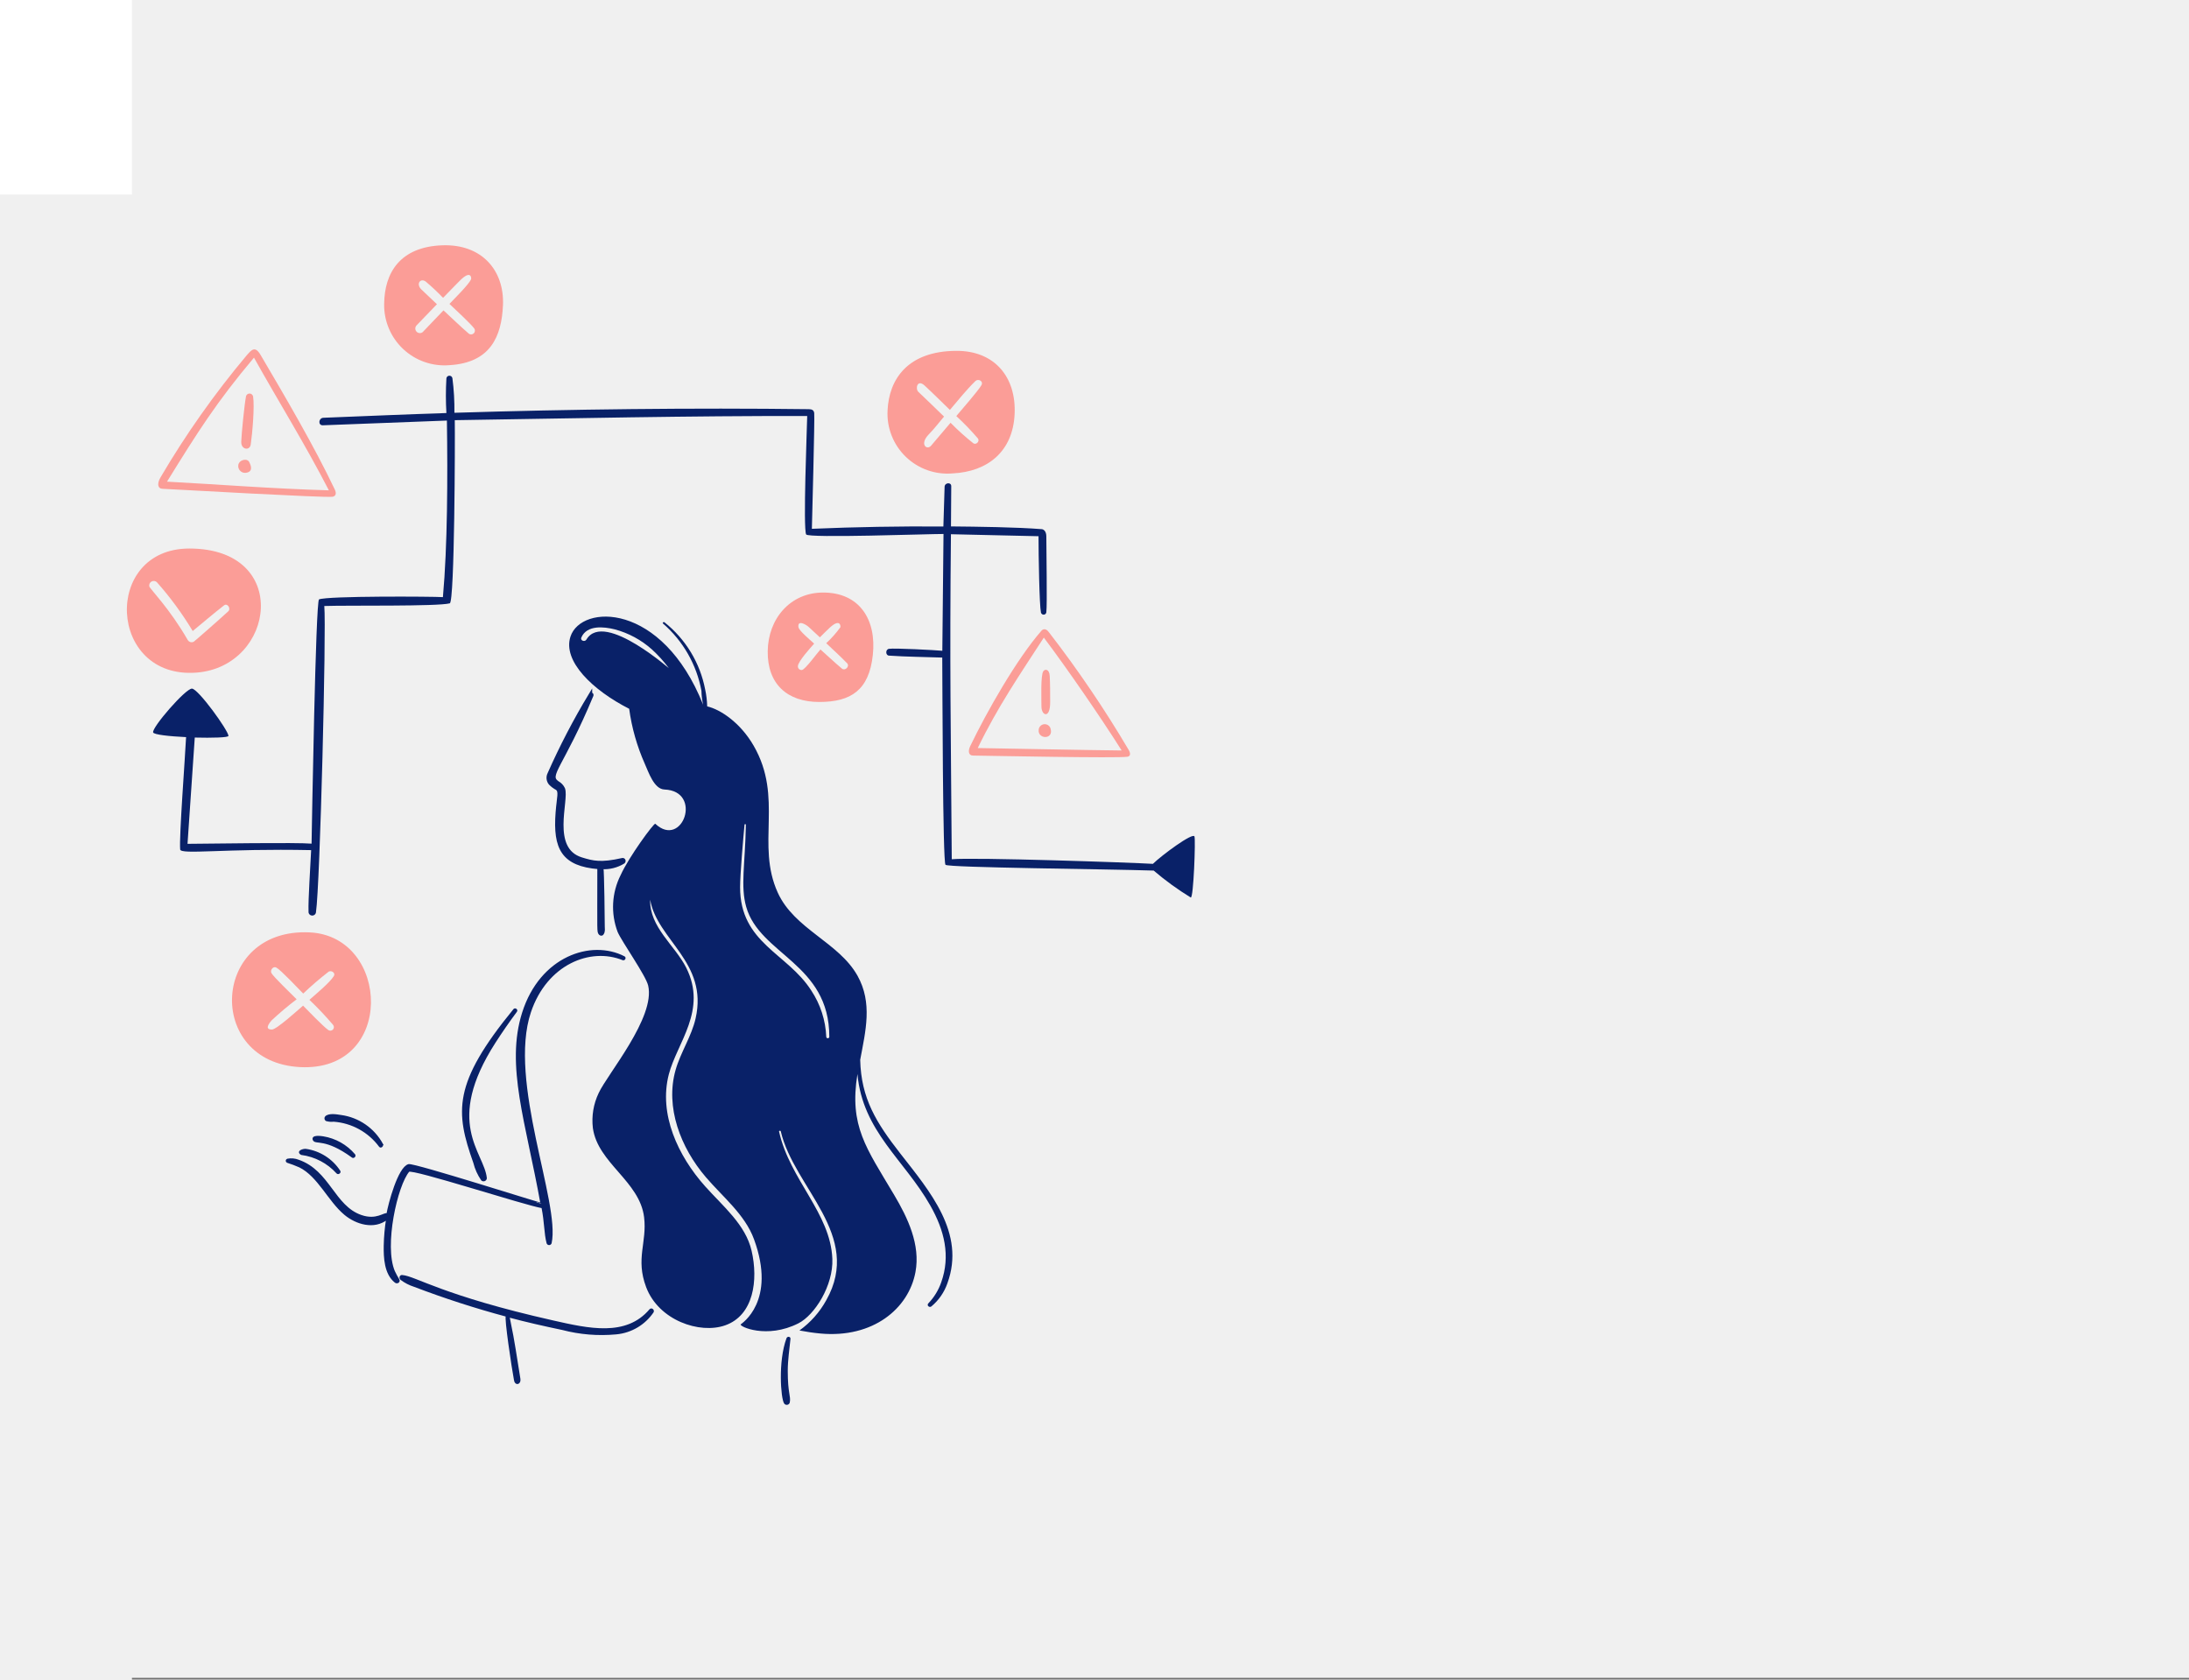
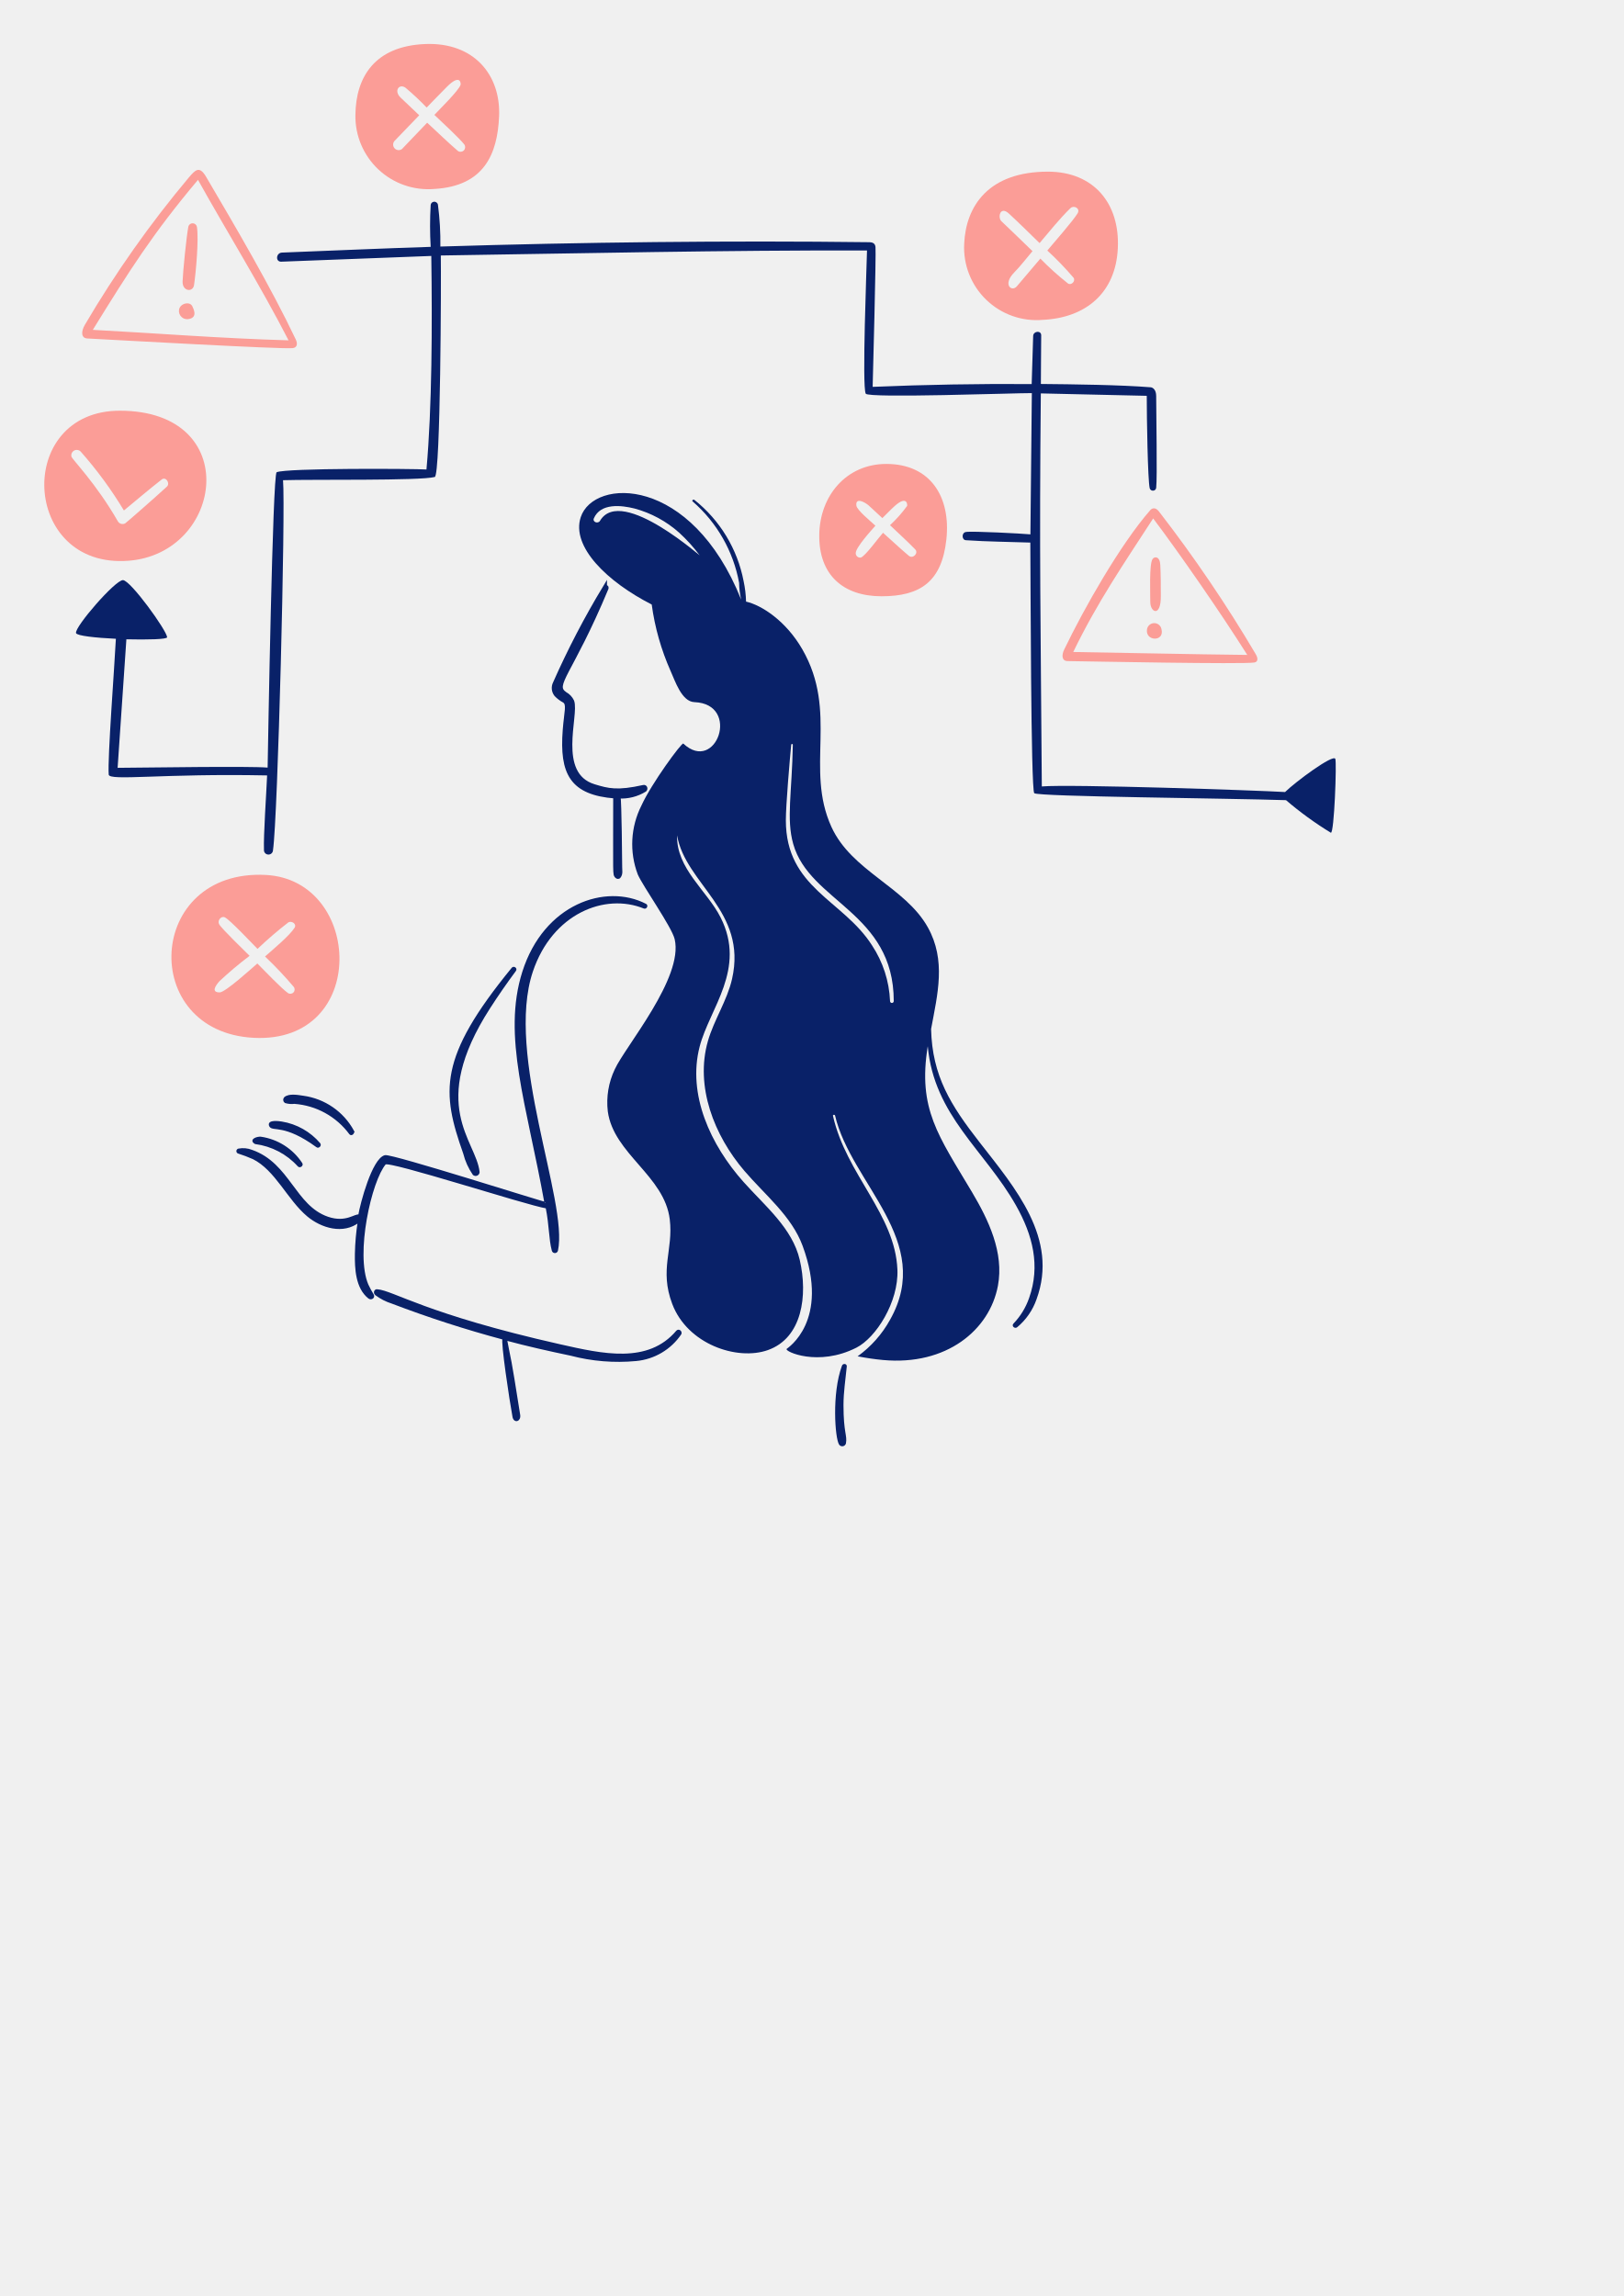
- <svg xmlns="http://www.w3.org/2000/svg" width="1294" height="993" viewBox="0 0 1294 993">
-   <g id="Group_390" data-name="Group 390" transform="translate(-30 -1769)">
-     <g id="Group_387" data-name="Group 387" transform="translate(-27.572 -59.917)">
-       <g id="Group_428" data-name="Group 428" transform="translate(0 24)">
-         <g id="Group_333" data-name="Group 333" transform="translate(73.184 179.034)">
-           <g id="Group_364" data-name="Group 364" transform="translate(59.389 1770.883)">
-             <path id="Path_230" data-name="Path 230" d="M105.662,303.792c1.26,2.124,1.2,3.847-.707,4.144-5.919.909-79.442-.534-91.172-.706-2.926,0-3.057-2.864-1.709-5.638,9.742-20.281,27.478-51.474,42.092-68.182.878-1,2.566-1.539,4.273.747A673.471,673.471,0,0,1,105.662,303.792Zm-53.14-11.924c-.738,5.768,8.715,6.028,7.093-.255a3.587,3.587,0,0,0-7.093.255ZM54.146,278.3c0,5.3,5.277,7.605,5.158-2.928,0-5.064,0-10.129-.258-15.175-.212-4.271-2.862-4.271-3.824-2.795C53.59,259.945,54.157,274.262,54.146,278.3Zm47.412,25.919c-12.693-20.17-33.312-49.935-46-66.731-14.49,22.347-27.315,41-39.061,65.3C43.738,303.214,74.294,303.918,101.558,304.221Z" transform="translate(486.488 -5.515)" fill="#fb9d97" />
-             <path id="Path_231" data-name="Path 231" d="M407.714,113.176c14.422,24.508,31.816,54.145,43.865,79.572,1.2,2.5.429,4.079-1.5,4.273-5.16.607-88.458-4.1-100.423-4.723-2.883-.151-3.2-3.227-1.068-6.8a527.752,527.752,0,0,1,50.766-71.929C402.42,110.034,404.445,107.621,407.714,113.176ZM394.529,178.3a4.023,4.023,0,0,0,5.13,4.424c4.273-.963,1.623-5.516,1.518-5.834C400.15,173.843,394.966,175.057,394.529,178.3Zm4.594-40.81c-.935,4.637-2.692,22.2-2.844,26.987s5.023,5.448,5.6,1.687c.942-6.41,2.371-22.5,1.391-28.483a2.146,2.146,0,0,0-4.146-.191Zm48.953,55.723c-14.061-27.315-30.022-52.882-44.272-78.459-22.115,26.3-33.312,44.008-51.411,73.332C382.052,189.649,414.616,192.256,448.077,193.216Z" transform="translate(-328.669 -48.312)" fill="#fb9d97" />
-             <path id="Path_232" data-name="Path 232" d="M416.97,197.166c60.487.039,50.746,69.72,4.273,73.356C368.679,274.622,365.432,197.135,416.97,197.166Zm-23.695,22.392c.3,1.387,11.943,12.947,22.69,31.646a2.653,2.653,0,0,0,3.6,1.041c.545-.3,15.131-13.1,20.4-17.965,1.708-1.582-.492-5.087-2.54-3.484-6.283,4.892-12.333,10.086-18.484,15.151a195.631,195.631,0,0,0-21.157-28.833,2.671,2.671,0,0,0-4.5,2.455Z" transform="translate(-380.017 -17.86)" fill="#fb9d97" />
-             <path id="Path_233" data-name="Path 233" d="M377.86,365.446c47.5,2.413,50.6,82.5-5.808,79.636S319.318,362.469,377.86,365.446Zm-22.5,57.435c2.732,0,15.533-11.645,18.417-14.142,3.526,3.522,11.71,12.14,14.957,14.443a2.095,2.095,0,0,0,2.82-3.035,188.063,188.063,0,0,0-14.016-14.83c3.89-3.438,12.009-10.191,14.421-14.015,1.215-1.9-1.389-3.569-3.009-2.671A194.68,194.68,0,0,0,373.866,401.6c-2.35-2.37-13.332-14.058-15.9-15.384-1.86-.963-3.759,1.518-2.929,3.2,1.133,2.247,12.82,13.355,14.957,15.58a180.43,180.43,0,0,0-14.807,12.476c-1.921,2.195-4.058,5.4.173,5.4Z" transform="translate(-269.631 40.825)" fill="#fb9d97" />
-             <path id="Path_234" data-name="Path 234" d="M347.666,99.745c-.812,18.271-7.284,33.952-31.579,35.386a35.648,35.648,0,0,1-38.654-36.2c.194-18.589,9.507-33.689,34.186-34.657C335.268,63.354,348.578,79.255,347.666,99.745Zm-47.155,15.533,11.994-12.541c5.023,4.616,9.9,9.423,15.085,13.867a2.267,2.267,0,0,0,3.1-3.183c-2.35-3.057-11.281-11.281-14.656-14.507,2.123-2.309,11.985-11.924,12.82-14.743.147-.492,0-5.664-6.677,1-3.339,3.339-6.6,6.774-9.913,10.149a136.522,136.522,0,0,0-10.237-9.593c-3.1-2.348-6.007,1.348-2.541,4.7,3.035,2.926,6.089,5.791,9.146,8.675l-12.052,12.522a2.7,2.7,0,0,0,3.946,3.7Z" transform="translate(-125.345 -64.239)" fill="#fb9d97" />
-             <path id="Path_235" data-name="Path 235" d="M61.837,145.731c.813-18.247,11.752-35.206,40.919-35.206,22.264,0,35.206,15.384,34.185,37.391S121.16,181.975,100.3,182.98a35.45,35.45,0,0,1-38.46-37.248Zm18.21-10.962c5.118,4.8,10.106,9.742,15.175,14.617-2.993,3.482-5.749,7.2-8.974,10.467-5.791,5.939-1.153,9.657,1.323,6.732q5.738-6.766,11.5-13.548a141.7,141.7,0,0,0,13.5,12.158c1.646,1.11,3.87-1.238,2.714-2.819a152.311,152.311,0,0,0-12.82-13.291c3.162-3.761,12.82-14.808,14.828-18.21,1.433-2.479-1.9-4.06-3.5-2.522-5.257,5.087-10.3,11.455-15.109,17.093-4.956-4.807-9.87-9.712-14.957-14.4-4.325-4.009-5.645,1.884-3.684,3.727Z" transform="translate(387.837 -48.089)" fill="#fb9d97" />
-             <path id="Path_236" data-name="Path 236" d="M153.047,216.46c21.643,0,31.6,16.194,29.357,36.921s-12.819,27.779-31.688,27.779S120.062,270.6,120.27,251.244,133.623,216.46,153.047,216.46ZM140.6,262.227c2.125-.639,8.547-9.572,10.836-12.116,4.273,3.782,8.331,7.672,12.669,11.3,1.924,1.6,4.855-1.365,3.055-3.183-3.945-4.079-8.195-7.891-12.307-11.815a64.908,64.908,0,0,0,8.355-9.409c.213-.577,0-5.363-6.027,0-2.124,1.9-4.036,3.972-6.07,5.939l-6.58-6.092c-1.86-1.708-6.677-4.273-6.112,0,.258,2.125,6.709,7.415,9.3,9.809-1.775,2.01-9.712,10.685-9.615,13.418a2.126,2.126,0,0,0,2.068,2.181,2.094,2.094,0,0,0,.44-.035Z" transform="translate(258.558 -11.129)" fill="#fb9d97" />
-             <path id="Path_241" data-name="Path 241" d="M98.129,335.165c-.245-3.4-17.841-27.778-21.575-27.923S52.768,330.234,53.6,333.137c.371,1.326,9.561,2.311,19.476,2.781-.624,12.819-4.141,58.715-3.5,66.4.285,3.248,26.31-.641,77.429.407-.4,9.166-1.809,29.379-1.543,36.323a2.161,2.161,0,0,0,1.971,2.351,2.194,2.194,0,0,0,2.425-1.911c.006-.054.01-.106.011-.159,2.382-15.9,6.169-167.007,4.913-180.937,13.75-.471,67.248.343,74.176-1.582,2.864-.766,3.152-97.475,2.952-108.285,69.344-1.047,138.484-2.607,208.334-2.459-.156,7.631-2.5,66.467-.625,70.021,1.214,2.285,72.714-.321,81.2-.279q-.346,34.532-.7,69.059c-3.944-.386-28.481-1.687-31.555-1.153-2.189.382-2.024,3.888,0,4.014,10.491.728,21.024.772,31.512,1.153.131,15.385.241,120.816,1.915,122.527s94.623,2.471,123.07,3.413a169.389,169.389,0,0,0,21.909,15.918c1.673.608,2.93-34.6,2.19-36.115C668.133,392.2,649.8,405.76,644.6,410.846c-13.352-.813-105.531-3.926-118.906-2.729-.549-78.142-1.276-113.98-.484-192.162l51.779,1.178c0,11.087.485,40.766,1.433,45.146a1.61,1.61,0,0,0,1.91,1.2,1.578,1.578,0,0,0,1.264-1.368c.573-4.766,0-35.6,0-44.87,0-3.035-1.565-4.125-2.6-4.273-14.96-1.2-38.118-1.476-53.763-1.624,0-7.5.131-15.342.156-23.8,0-2.5-3.834-2.124-3.924.343-.314,9.573-.53,16.559-.726,23.5q-38.87-.275-77.736,1.366c.154-5.791,1.74-65.275,1.387-68.374-.2-1.665-1.167-2.327-3.13-2.348-68.523-.857-141.016,0-209.565,2.125a142.776,142.776,0,0,0-1.188-20.449,1.78,1.78,0,0,0-2.039-1.447,1.752,1.752,0,0,0-1.511,1.6,174.133,174.133,0,0,0,0,20.449c-23.884.769-44.951,1.709-72.711,2.8-2.929.128-3.261,4.574-.313,4.443l73.325-2.8c.485,33.567.375,74.037-2.361,104.4-5.837-.407-68.611-.768-73.236,1.348-1.982.911-4.209,133.777-4.407,144.4-9.121-.792-57.838,0-73.329.107l4.282-62.837C88.475,336.427,98.2,336.191,98.129,335.165Z" transform="translate(-38.075 -45.106)" fill="#092168" />
-           </g>
-           <g id="Group_535" data-name="Group 535" transform="translate(143.789 1878.822)">
-             <path id="Path_801" data-name="Path 801" d="M55.491,508.038c-6.371-16.911.616-26.3-1.2-41.31C51.7,445.4,26.872,434.753,24.006,413.984a37.63,37.63,0,0,1,3.421-20.655c5.12-11.183,33.685-44.716,29.268-63.57-1.406-6.013-15.566-25.9-18.048-31.686a41.782,41.782,0,0,1,1.806-33.689c4.812-10.643,19.652-30.88,20.454-30.28,16.044,15.041,28.28-19.386,5.413-20.256-6.215-.236-9.438-10.419-11.631-15.239a119.446,119.446,0,0,1-9.221-32.488C23.8,155.1,6,137.86,10.775,123.409,17.111,104.194,64.75,102.67,89.184,163.7a40.848,40.848,0,0,1-1-8.222,69.23,69.23,0,0,0-22.666-39.714c-.6-.4.2-1.2.8-.8a66.766,66.766,0,0,1,24.065,39.706,53.943,53.943,0,0,1,1.2,10.027c7.819,1.8,19.6,9.6,27.474,23.263,17.789,30.88,1.251,58.256,14.235,86.832,9.864,21.7,36.057,29.329,47.134,49.129,9.031,16.151,4.789,32.613,1.608,49.734C182.569,396.64,191.673,411,205.7,429c17.42,22.366,38.771,46.993,27.873,76.805a31.012,31.012,0,0,1-9.431,13.634c-1.2,1-3.01-.6-1.806-1.805a34.209,34.209,0,0,0,7.6-12.433c5.6-15.759,1.825-30.747-6.42-45.321-15.307-27.068-40.026-43.831-43.116-77.809-4.968,30.789,5.219,43.659,21.666,71.392,8.07,13.608,15.672,29.481,12.635,45.72-4.048,21.666-25.178,39.151-56.15,36.3-4.212-.38-8.222-1-12.433-1.8a54.242,54.242,0,0,0,15.843-17.865c21.784-38.581-19.063-66.4-26.874-99.866-.2-.6-1.2-.4-1,.2,6.416,28.577,30.409,48.111,31.485,75.2.627,15.794-10.468,33.233-20.051,38.1-18.713,9.5-35.3,1.8-34.092.6.38-.4,21.328-13.589,7.819-50.334-5.386-14.653-18.4-24.92-28.474-36.7-14.889-17.405-24.133-41.329-17.865-63.368,2.976-10.438,9.423-19.857,11.833-30.481,7.545-33.26-22.807-46.373-26.87-70.191-.43,16.307,14.592,26.95,21.256,40.109C91.9,344.317,73.751,363.517,68.9,382.26c-6.082,23.445,5.367,48.168,21.457,66.177,10.6,11.859,23.9,22.651,27.474,38.1,4.022,17.4,1.235,38.212-15.642,44.119C87.177,535.942,62.926,527.774,55.491,508.038Zm13.235-366.2a78.52,78.52,0,0,0-9.83-10.829A53.922,53.922,0,0,0,37.04,119.178c-6.416-1.6-16.569-2.775-19.853,4.812-.787,1.813,2.041,2.832,3.007,1.2C30.765,107.376,72.181,145.3,68.726,141.836Zm84.422,190.914a53.429,53.429,0,0,1,8.826,27.273.9.9,0,0,0,1.806,0c0-43.416-41.117-48.464-49.133-76.809-3.467-12.247-.62-25.045-.2-48.529a.4.4,0,1,0-.8,0c-.711,7.6-2.608,29.314-2.608,36.9C111.036,304.79,138.974,310.476,153.149,332.751Z" transform="translate(167.06 0)" fill="#092168" />
-             <path id="Path_802" data-name="Path 802" d="M137.151,135.949a.452.452,0,0,1,.8.4c-17.717,42.527-26.84,47.24-20.252,51.737a8.088,8.088,0,0,1,3.421,3.611c2.509,6.8-8.476,35.628,10.643,41.512,6.865,2.113,11.506,3.269,24.262.4.81-.182,1.2.8.6,1.4a21.89,21.89,0,0,1-12.836,3.212c.513,2.551.8,32.062.8,34.693,0,1.6.4,3.007-.6,4.409-.2.4-.8.2-1,0-1.11-1.33-.8.76-.8-39.1-21.248-1.638-26.307-11.251-24.665-32.488.722-9.313,2.113-12.513-.2-14.239a16.014,16.014,0,0,1-4.01-3.007,5.223,5.223,0,0,1-.6-5.618,415.72,415.72,0,0,1,24.437-46.925Z" transform="translate(52.509 21.73)" fill="#092168" stroke="#092168" stroke-width="2" />
-             <path id="Path_806" data-name="Path 806" d="M63.9,336.5c.2-.8,1.6-.8,1.4.2-.6,6.215-1.6,12.43-1.6,18.85,0,13.684,1.927,14.843,1.2,18.648a1.357,1.357,0,0,1-2.406.4C60.584,371.734,58.923,350.08,63.9,336.5Z" transform="translate(242.071 201.998)" fill="#092168" stroke="#092168" stroke-width="1" />
-             <path id="Path_807" data-name="Path 807" d="M220.959,283.983c.38.81-.783,1.988-1.4,1.2a37.251,37.251,0,0,0-27.273-15.041,10.734,10.734,0,0,1-4.413-.38,1.342,1.342,0,0,1-.2-2.007c2.007-1.8,6.412-.954,8.826-.6a32.819,32.819,0,0,1,24.464,16.828Z" transform="translate(-154.428 139.61)" fill="#092168" stroke="#092168" stroke-width="1" />
-             <path id="Path_808" data-name="Path 808" d="M196.091,275.287c-1.243-2.589,4.413-1.8,5.614-1.6A30.755,30.755,0,0,1,220.156,284.1c.6.8-.6,1.806-1.2,1.205C203.116,273.732,197.262,277.716,196.091,275.287Z" transform="translate(-170.068 145.706)" fill="#092168" stroke="#092168" stroke-width="1" />
-             <path id="Path_809" data-name="Path 809" d="M222.595,291.1a34.507,34.507,0,0,0-21.054-11.023c-2.809-1.6,1.2-2.79,2.608-2.608A28.668,28.668,0,0,1,224,290.1C224.6,290.9,223.2,291.9,222.595,291.1Z" transform="translate(-182.736 149.338)" fill="#092168" stroke="#092168" stroke-width="1" />
-             <path id="Path_810" data-name="Path 810" d="M146.4,371.288c-9.624-8.051-15.55-22.514-26.672-28.075a74.91,74.91,0,0,0-7.42-2.809.76.76,0,0,1,.2-1.4,11.544,11.544,0,0,1,6.416.6c18.245,6.355,20.906,27.117,37.1,32.69,9.183,3.159,13.707-1.87,15.444-1,.992-5.968,6.739-27.524,12.631-29.078,3.083-.813,78.409,23.244,78.409,22.86-8.6-47.894-20.754-81.655-10.826-112.893,10.457-32.914,40.36-42.907,59.757-32.887.8.411.2,1.6-.6,1.4-19.45-7.925-45.366,2.562-54.949,31.082C242.108,292.8,273.292,364.731,268.123,388.34a1.045,1.045,0,0,1-2.007,0c-1.52-5.7-1.209-12.053-3.007-21.054-10.449-1.745-77.007-23.464-79.014-21.461-7.1,8.286-15.132,44.173-8.621,59.362A48.88,48.88,0,0,0,178.082,410c.783,1.216-.8,2.2-1.806,1.4-6.181-4.862-6.519-14.444-6.42-21.457a116.8,116.8,0,0,1,1.406-15.843C163.642,380.111,153.052,376.857,146.4,371.288Z" transform="translate(-101.923 93.615)" fill="#092168" stroke="#092168" stroke-width="1" />
-             <path id="Path_811" data-name="Path 811" d="M104.221,316.718c7.709.593,23.635,12.08,89.238,26.87,20.819,4.694,43.238,9.864,57.355-6.819.8-.8,2,.2,1.6,1.2a29.45,29.45,0,0,1-21.666,12.832,91.641,91.641,0,0,1-31.887-2.6c-10.643-2.227-21.256-4.615-31.682-7.424,2.436,13.007,1.357,4.793,6.416,36.9.441,2.8-2.406,3.611-2.809.6-1.414-7.541-5.827-36.871-4.812-37.9a556.78,556.78,0,0,1-54.546-17.649,26.554,26.554,0,0,1-7.819-4.01C102.621,317.915,103.218,316.512,104.221,316.718Z" transform="translate(-25.858 184.684)" fill="#092168" stroke="#092168" stroke-width="1" />
-             <path id="Path_812" data-name="Path 812" d="M159.267,333.642a1.452,1.452,0,0,1-2.406,1,31.512,31.512,0,0,1-4.615-10.225c-10.6-30.029-12.331-46.449,23.666-90.443.6-.6,1.8.2,1.2,1-4.443,5.991-8.629,12.027-12.631,18.245C133.659,301.109,157.75,318.476,159.267,333.642Z" transform="translate(-31.371 110.001)" fill="#092168" stroke="#092168" stroke-width="1" />
-           </g>
+ <svg xmlns="http://www.w3.org/2000/svg" width="210mm" height="297mm" viewBox="0 0 210 297" version="1.1" id="svg455">
+   <defs id="defs452" />
+   <g id="layer1">
+     <g id="Group_428" data-name="Group 428" transform="matrix(0.2645833,0,0,0.2645833,-29.34986,-510.2301)" style="display:inline">
+       <g id="Group_333" data-name="Group 333" transform="translate(73.184,179.034)">
+         <g id="Group_364" data-name="Group 364" transform="translate(59.389,1770.883)">
+           <path id="Path_230" data-name="Path 230" d="m 105.662,303.792 c 1.26,2.124 1.2,3.847 -0.707,4.144 -5.919,0.909 -79.442,-0.534 -91.172,-0.706 -2.926,0 -3.057,-2.864 -1.709,-5.638 9.742,-20.281 27.478,-51.474 42.092,-68.182 0.878,-1 2.566,-1.539 4.273,0.747 a 673.471,673.471 0 0 1 47.223,69.635 z m -53.14,-11.924 c -0.738,5.768 8.715,6.028 7.093,-0.255 a 3.587,3.587 0 0 0 -7.093,0.255 z M 54.146,278.3 c 0,5.3 5.277,7.605 5.158,-2.928 0,-5.064 0,-10.129 -0.258,-15.175 -0.212,-4.271 -2.862,-4.271 -3.824,-2.795 -1.632,2.543 -1.065,16.86 -1.076,20.898 z m 47.412,25.919 c -12.693,-20.17 -33.312,-49.935 -46,-66.731 -14.49,22.347 -27.315,41 -39.061,65.3 27.241,0.426 57.797,1.13 85.061,1.433 z" transform="translate(486.488,-5.515)" fill="#fb9d97" />
+           <path id="Path_231" data-name="Path 231" d="m 407.714,113.176 c 14.422,24.508 31.816,54.145 43.865,79.572 1.2,2.5 0.429,4.079 -1.5,4.273 -5.16,0.607 -88.458,-4.1 -100.423,-4.723 -2.883,-0.151 -3.2,-3.227 -1.068,-6.8 a 527.752,527.752 0 0 1 50.766,-71.929 c 3.066,-3.535 5.091,-5.948 8.36,-0.393 z M 394.529,178.3 a 4.023,4.023 0 0 0 5.13,4.424 c 4.273,-0.963 1.623,-5.516 1.518,-5.834 -1.027,-3.047 -6.211,-1.833 -6.648,1.41 z m 4.594,-40.81 c -0.935,4.637 -2.692,22.2 -2.844,26.987 -0.152,4.787 5.023,5.448 5.6,1.687 0.942,-6.41 2.371,-22.5 1.391,-28.483 a 2.146,2.146 0 0 0 -4.146,-0.191 z m 48.953,55.723 c -14.061,-27.315 -30.022,-52.882 -44.272,-78.459 -22.115,26.3 -33.312,44.008 -51.411,73.332 29.659,1.563 62.223,4.17 95.684,5.13 z" transform="translate(-328.669,-48.312)" fill="#fb9d97" />
+           <path id="Path_232" data-name="Path 232" d="m 416.97,197.166 c 60.487,0.039 50.746,69.72 4.273,73.356 -52.564,4.1 -55.811,-73.387 -4.273,-73.356 z m -23.695,22.392 c 0.3,1.387 11.943,12.947 22.69,31.646 a 2.653,2.653 0 0 0 3.6,1.041 c 0.545,-0.3 15.131,-13.1 20.4,-17.965 1.708,-1.582 -0.492,-5.087 -2.54,-3.484 -6.283,4.892 -12.333,10.086 -18.484,15.151 a 195.631,195.631 0 0 0 -21.157,-28.833 2.671,2.671 0 0 0 -4.5,2.455 z" transform="translate(-380.017,-17.86)" fill="#fb9d97" />
+           <path id="Path_233" data-name="Path 233" d="m 377.86,365.446 c 47.5,2.413 50.6,82.5 -5.808,79.636 -56.408,-2.864 -52.734,-82.613 5.808,-79.636 z m -22.5,57.435 c 2.732,0 15.533,-11.645 18.417,-14.142 3.526,3.522 11.71,12.14 14.957,14.443 a 2.095,2.095 0 0 0 2.82,-3.035 188.063,188.063 0 0 0 -14.016,-14.83 c 3.89,-3.438 12.009,-10.191 14.421,-14.015 1.215,-1.9 -1.389,-3.569 -3.009,-2.671 A 194.68,194.68 0 0 0 373.866,401.6 c -2.35,-2.37 -13.332,-14.058 -15.9,-15.384 -1.86,-0.963 -3.759,1.518 -2.929,3.2 1.133,2.247 12.82,13.355 14.957,15.58 a 180.43,180.43 0 0 0 -14.807,12.476 c -1.921,2.195 -4.058,5.4 0.173,5.4 z" transform="translate(-269.631,40.825)" fill="#fb9d97" />
+           <path id="Path_234" data-name="Path 234" d="m 347.666,99.745 c -0.812,18.271 -7.284,33.952 -31.579,35.386 a 35.648,35.648 0 0 1 -38.654,-36.2 c 0.194,-18.589 9.507,-33.689 34.186,-34.657 23.649,-0.92 36.959,14.981 36.047,35.471 z m -47.155,15.533 11.994,-12.541 c 5.023,4.616 9.9,9.423 15.085,13.867 a 2.267,2.267 0 0 0 3.1,-3.183 c -2.35,-3.057 -11.281,-11.281 -14.656,-14.507 2.123,-2.309 11.985,-11.924 12.82,-14.743 0.147,-0.492 0,-5.664 -6.677,1 -3.339,3.339 -6.6,6.774 -9.913,10.149 a 136.522,136.522 0 0 0 -10.237,-9.593 c -3.1,-2.348 -6.007,1.348 -2.541,4.7 3.035,2.926 6.089,5.791 9.146,8.675 l -12.052,12.522 a 2.705,2.705 0 0 0 3.946,3.7 z" transform="translate(-125.345,-64.239)" fill="#fb9d97" />
+           <path id="Path_235" data-name="Path 235" d="m 61.837,145.731 c 0.813,-18.247 11.752,-35.206 40.919,-35.206 22.264,0 35.206,15.384 34.185,37.391 -1.021,22.007 -15.781,34.059 -36.641,35.064 A 35.45,35.45 0 0 1 61.84,145.732 Z m 18.21,-10.962 c 5.118,4.8 10.106,9.742 15.175,14.617 -2.993,3.482 -5.749,7.2 -8.974,10.467 -5.791,5.939 -1.153,9.657 1.323,6.732 q 5.738,-6.766 11.5,-13.548 a 141.7,141.7 0 0 0 13.5,12.158 c 1.646,1.11 3.87,-1.238 2.714,-2.819 a 152.311,152.311 0 0 0 -12.82,-13.291 c 3.162,-3.761 12.82,-14.808 14.828,-18.21 1.433,-2.479 -1.9,-4.06 -3.5,-2.522 -5.257,5.087 -10.3,11.455 -15.109,17.093 -4.956,-4.807 -9.87,-9.712 -14.957,-14.4 -4.325,-4.009 -5.645,1.884 -3.684,3.727 z" transform="translate(387.837,-48.089)" fill="#fb9d97" />
+           <path id="Path_236" data-name="Path 236" d="m 153.047,216.46 c 21.643,0 31.6,16.194 29.357,36.921 -2.243,20.727 -12.819,27.779 -31.688,27.779 -18.869,0 -30.654,-10.56 -30.446,-29.916 0.208,-19.356 13.353,-34.784 32.777,-34.784 z M 140.6,262.227 c 2.125,-0.639 8.547,-9.572 10.836,-12.116 4.273,3.782 8.331,7.672 12.669,11.3 1.924,1.6 4.855,-1.365 3.055,-3.183 -3.945,-4.079 -8.195,-7.891 -12.307,-11.815 a 64.908,64.908 0 0 0 8.355,-9.409 c 0.213,-0.577 0,-5.363 -6.027,0 -2.124,1.9 -4.036,3.972 -6.07,5.939 l -6.58,-6.092 c -1.86,-1.708 -6.677,-4.273 -6.112,0 0.258,2.125 6.709,7.415 9.3,9.809 -1.775,2.01 -9.712,10.685 -9.615,13.418 a 2.126,2.126 0 0 0 2.068,2.181 2.094,2.094 0 0 0 0.44,-0.035 z" transform="translate(258.558,-11.129)" fill="#fb9d97" />
+           <path id="Path_241" data-name="Path 241" d="m 98.129,335.165 c -0.245,-3.4 -17.841,-27.778 -21.575,-27.923 -3.734,-0.145 -23.786,22.992 -22.954,25.895 0.371,1.326 9.561,2.311 19.476,2.781 -0.624,12.819 -4.141,58.715 -3.5,66.4 0.285,3.248 26.31,-0.641 77.429,0.407 -0.4,9.166 -1.809,29.379 -1.543,36.323 a 2.161,2.161 0 0 0 1.971,2.351 2.194,2.194 0 0 0 2.425,-1.911 c 0.006,-0.054 0.01,-0.106 0.011,-0.159 2.382,-15.9 6.169,-167.007 4.913,-180.937 13.75,-0.471 67.248,0.343 74.176,-1.582 2.864,-0.766 3.152,-97.475 2.952,-108.285 69.344,-1.047 138.484,-2.607 208.334,-2.459 -0.156,7.631 -2.5,66.467 -0.625,70.021 1.214,2.285 72.714,-0.321 81.2,-0.279 q -0.346,34.532 -0.7,69.059 c -3.944,-0.386 -28.481,-1.687 -31.555,-1.153 -2.189,0.382 -2.024,3.888 0,4.014 10.491,0.728 21.024,0.772 31.512,1.153 0.131,15.385 0.241,120.816 1.915,122.527 1.674,1.711 94.623,2.471 123.07,3.413 a 169.389,169.389 0 0 0 21.909,15.918 c 1.673,0.608 2.93,-34.6 2.19,-36.115 -1.027,-2.424 -19.36,11.136 -24.56,16.222 -13.352,-0.813 -105.531,-3.926 -118.906,-2.729 -0.549,-78.142 -1.276,-113.98 -0.484,-192.162 l 51.779,1.178 c 0,11.087 0.485,40.766 1.433,45.146 a 1.61,1.61 0 0 0 1.91,1.2 1.578,1.578 0 0 0 1.264,-1.368 c 0.573,-4.766 0,-35.6 0,-44.87 0,-3.035 -1.565,-4.125 -2.6,-4.273 -14.96,-1.2 -38.118,-1.476 -53.763,-1.624 0,-7.5 0.131,-15.342 0.156,-23.8 0,-2.5 -3.834,-2.124 -3.924,0.343 -0.314,9.573 -0.53,16.559 -0.726,23.5 q -38.87,-0.275 -77.736,1.366 c 0.154,-5.791 1.74,-65.275 1.387,-68.374 -0.2,-1.665 -1.167,-2.327 -3.13,-2.348 -68.523,-0.857 -141.016,0 -209.565,2.125 a 142.776,142.776 0 0 0 -1.188,-20.449 1.78,1.78 0 0 0 -2.039,-1.447 1.752,1.752 0 0 0 -1.511,1.6 174.133,174.133 0 0 0 0,20.449 c -23.884,0.769 -44.951,1.709 -72.711,2.8 -2.929,0.128 -3.261,4.574 -0.313,4.443 l 73.325,-2.8 c 0.485,33.567 0.375,74.037 -2.361,104.4 -5.837,-0.407 -68.611,-0.768 -73.236,1.348 -1.982,0.911 -4.209,133.777 -4.407,144.4 -9.121,-0.792 -57.838,0 -73.329,0.107 l 4.282,-62.837 c 10.268,0.257 19.993,0.021 19.922,-1.005 z" transform="translate(-38.075,-45.106)" fill="#092168" />
+         </g>
+         <g id="Group_535" data-name="Group 535" transform="translate(143.789,1878.822)">
+           <path id="Path_801" data-name="Path 801" d="m 55.491,508.038 c -6.371,-16.911 0.616,-26.3 -1.2,-41.31 C 51.7,445.4 26.872,434.753 24.006,413.984 a 37.63,37.63 0 0 1 3.421,-20.655 c 5.12,-11.183 33.685,-44.716 29.268,-63.57 -1.406,-6.013 -15.566,-25.9 -18.048,-31.686 a 41.782,41.782 0 0 1 1.806,-33.689 c 4.812,-10.643 19.652,-30.88 20.454,-30.28 16.044,15.041 28.28,-19.386 5.413,-20.256 -6.215,-0.236 -9.438,-10.419 -11.631,-15.239 A 119.446,119.446 0 0 1 45.468,166.121 C 23.8,155.1 6,137.86 10.775,123.409 17.111,104.194 64.75,102.67 89.184,163.7 a 40.848,40.848 0 0 1 -1,-8.222 69.23,69.23 0 0 0 -22.666,-39.714 c -0.6,-0.4 0.2,-1.2 0.8,-0.8 a 66.766,66.766 0 0 1 24.065,39.706 53.943,53.943 0 0 1 1.2,10.027 c 7.819,1.8 19.6,9.6 27.474,23.263 17.789,30.88 1.251,58.256 14.235,86.832 9.864,21.7 36.057,29.329 47.134,49.129 9.031,16.151 4.789,32.613 1.608,49.734 0.535,22.985 9.639,37.345 23.666,55.345 17.42,22.366 38.771,46.993 27.873,76.805 a 31.012,31.012 0 0 1 -9.431,13.634 c -1.2,1 -3.01,-0.6 -1.806,-1.805 a 34.209,34.209 0 0 0 7.6,-12.433 c 5.6,-15.759 1.825,-30.747 -6.42,-45.321 -15.307,-27.068 -40.026,-43.831 -43.116,-77.809 -4.968,30.789 5.219,43.659 21.666,71.392 8.07,13.608 15.672,29.481 12.635,45.72 -4.048,21.666 -25.178,39.151 -56.15,36.3 -4.212,-0.38 -8.222,-1 -12.433,-1.8 a 54.242,54.242 0 0 0 15.843,-17.865 c 21.784,-38.581 -19.063,-66.4 -26.874,-99.866 -0.2,-0.6 -1.2,-0.4 -1,0.2 6.416,28.577 30.409,48.111 31.485,75.2 0.627,15.794 -10.468,33.233 -20.051,38.1 -18.713,9.5 -35.3,1.8 -34.092,0.6 0.38,-0.4 21.328,-13.589 7.819,-50.334 -5.386,-14.653 -18.4,-24.92 -28.474,-36.7 -14.889,-17.405 -24.133,-41.329 -17.865,-63.368 2.976,-10.438 9.423,-19.857 11.833,-30.481 7.545,-33.26 -22.807,-46.373 -26.87,-70.191 -0.43,16.307 14.592,26.95 21.256,40.109 12.772,25.23 -5.377,44.43 -10.228,63.173 -6.082,23.445 5.367,48.168 21.457,66.177 10.6,11.859 23.9,22.651 27.474,38.1 4.022,17.4 1.235,38.212 -15.642,44.119 -15.012,5.286 -39.263,-2.882 -46.698,-22.618 z m 13.235,-366.2 A 78.52,78.52 0 0 0 58.896,131.009 53.922,53.922 0 0 0 37.04,119.178 c -6.416,-1.6 -16.569,-2.775 -19.853,4.812 -0.787,1.813 2.041,2.832 3.007,1.2 10.571,-17.814 51.987,20.11 48.532,16.646 z m 84.422,190.914 a 53.429,53.429 0 0 1 8.826,27.273 0.903,0.903 0 0 0 1.806,0 c 0,-43.416 -41.117,-48.464 -49.133,-76.809 -3.467,-12.247 -0.62,-25.045 -0.2,-48.529 a 0.4,0.4 0 1 0 -0.8,0 c -0.711,7.6 -2.608,29.314 -2.608,36.9 -0.003,33.203 27.935,38.889 42.11,61.164 z" transform="translate(167.06)" fill="#092168" />
+           <path id="Path_802" data-name="Path 802" d="m 137.151,135.949 a 0.452,0.452 0 0 1 0.8,0.4 c -17.717,42.527 -26.84,47.24 -20.252,51.737 a 8.088,8.088 0 0 1 3.421,3.611 c 2.509,6.8 -8.476,35.628 10.643,41.512 6.865,2.113 11.506,3.269 24.262,0.4 0.81,-0.182 1.2,0.8 0.6,1.4 a 21.89,21.89 0 0 1 -12.836,3.212 c 0.513,2.551 0.8,32.062 0.8,34.693 0,1.6 0.4,3.007 -0.6,4.409 -0.2,0.4 -0.8,0.2 -1,0 -1.11,-1.33 -0.8,0.76 -0.8,-39.1 -21.248,-1.638 -26.307,-11.251 -24.665,-32.488 0.722,-9.313 2.113,-12.513 -0.2,-14.239 a 16.014,16.014 0 0 1 -4.01,-3.007 5.223,5.223 0 0 1 -0.6,-5.618 415.72,415.72 0 0 1 24.437,-46.925 z" transform="translate(52.509,21.73)" fill="#092168" stroke="#092168" stroke-width="2" />
+           <path id="Path_806" data-name="Path 806" d="m 63.9,336.5 c 0.2,-0.8 1.6,-0.8 1.4,0.2 -0.6,6.215 -1.6,12.43 -1.6,18.85 0,13.684 1.927,14.843 1.2,18.648 a 1.357,1.357 0 0 1 -2.406,0.4 C 60.584,371.734 58.923,350.08 63.9,336.5 Z" transform="translate(242.071,201.998)" fill="#092168" stroke="#092168" stroke-width="1" />
+           <path id="Path_807" data-name="Path 807" d="m 220.959,283.983 c 0.38,0.81 -0.783,1.988 -1.4,1.2 a 37.251,37.251 0 0 0 -27.273,-15.041 10.734,10.734 0 0 1 -4.413,-0.38 1.342,1.342 0 0 1 -0.2,-2.007 c 2.007,-1.8 6.412,-0.954 8.826,-0.6 a 32.819,32.819 0 0 1 24.464,16.828 z" transform="translate(-154.428,139.61)" fill="#092168" stroke="#092168" stroke-width="1" />
+           <path id="Path_808" data-name="Path 808" d="m 196.091,275.287 c -1.243,-2.589 4.413,-1.8 5.614,-1.6 a 30.755,30.755 0 0 1 18.451,10.413 c 0.6,0.8 -0.6,1.806 -1.2,1.205 -15.84,-11.573 -21.694,-7.589 -22.865,-10.018 z" transform="translate(-170.068,145.706)" fill="#092168" stroke="#092168" stroke-width="1" />
+           <path id="Path_809" data-name="Path 809" d="m 222.595,291.1 a 34.507,34.507 0 0 0 -21.054,-11.023 c -2.809,-1.6 1.2,-2.79 2.608,-2.608 A 28.668,28.668 0 0 1 224,290.1 c 0.6,0.8 -0.8,1.8 -1.405,1 z" transform="translate(-182.736,149.338)" fill="#092168" stroke="#092168" stroke-width="1" />
+           <path id="Path_810" data-name="Path 810" d="m 146.4,371.288 c -9.624,-8.051 -15.55,-22.514 -26.672,-28.075 a 74.91,74.91 0 0 0 -7.42,-2.809 0.76,0.76 0 0 1 0.2,-1.4 11.544,11.544 0 0 1 6.416,0.6 c 18.245,6.355 20.906,27.117 37.1,32.69 9.183,3.159 13.707,-1.87 15.444,-1 0.992,-5.968 6.739,-27.524 12.631,-29.078 3.083,-0.813 78.409,23.244 78.409,22.86 -8.6,-47.894 -20.754,-81.655 -10.826,-112.893 10.457,-32.914 40.36,-42.907 59.757,-32.887 0.8,0.411 0.2,1.6 -0.6,1.4 -19.45,-7.925 -45.366,2.562 -54.949,31.082 -13.782,41.022 17.402,112.953 12.233,136.562 a 1.045,1.045 0 0 1 -2.007,0 c -1.52,-5.7 -1.209,-12.053 -3.007,-21.054 -10.449,-1.745 -77.007,-23.464 -79.014,-21.461 -7.1,8.286 -15.132,44.173 -8.621,59.362 a 48.88,48.88 0 0 0 2.608,4.813 c 0.783,1.216 -0.8,2.2 -1.806,1.4 -6.181,-4.862 -6.519,-14.444 -6.42,-21.457 a 116.8,116.8 0 0 1 1.406,-15.843 c -7.62,6.011 -18.21,2.757 -24.862,-2.812 z" transform="translate(-101.923,93.615)" fill="#092168" stroke="#092168" stroke-width="1" />
+           <path id="Path_811" data-name="Path 811" d="m 104.221,316.718 c 7.709,0.593 23.635,12.08 89.238,26.87 20.819,4.694 43.238,9.864 57.355,-6.819 0.8,-0.8 2,0.2 1.6,1.2 a 29.45,29.45 0 0 1 -21.666,12.832 91.641,91.641 0 0 1 -31.887,-2.6 c -10.643,-2.227 -21.256,-4.615 -31.682,-7.424 2.436,13.007 1.357,4.793 6.416,36.9 0.441,2.8 -2.406,3.611 -2.809,0.6 -1.414,-7.541 -5.827,-36.871 -4.812,-37.9 a 556.78,556.78 0 0 1 -54.546,-17.649 26.554,26.554 0 0 1 -7.819,-4.01 c -0.988,-0.803 -0.391,-2.206 0.612,-2 z" transform="translate(-25.858,184.684)" fill="#092168" stroke="#092168" stroke-width="1" />
+           <path id="Path_812" data-name="Path 812" d="m 159.267,333.642 a 1.452,1.452 0 0 1 -2.406,1 31.512,31.512 0 0 1 -4.615,-10.225 c -10.6,-30.029 -12.331,-46.449 23.666,-90.443 0.6,-0.6 1.8,0.2 1.2,1 -4.443,5.991 -8.629,12.027 -12.631,18.245 -30.822,47.89 -6.731,65.257 -5.214,80.423 z" transform="translate(-31.371,110.001)" fill="#092168" stroke="#092168" stroke-width="1" />
        </g>
      </g>
    </g>
-     <path id="Path_690" data-name="Path 690" d="M-5512-5352h1216" transform="translate(5620 8113.5)" fill="none" stroke="#707070" stroke-width="1" />
-     <rect id="Rectangle_101" data-name="Rectangle 101" width="78" height="115" transform="translate(30 1769)" fill="#fff" />
  </g>
</svg>
